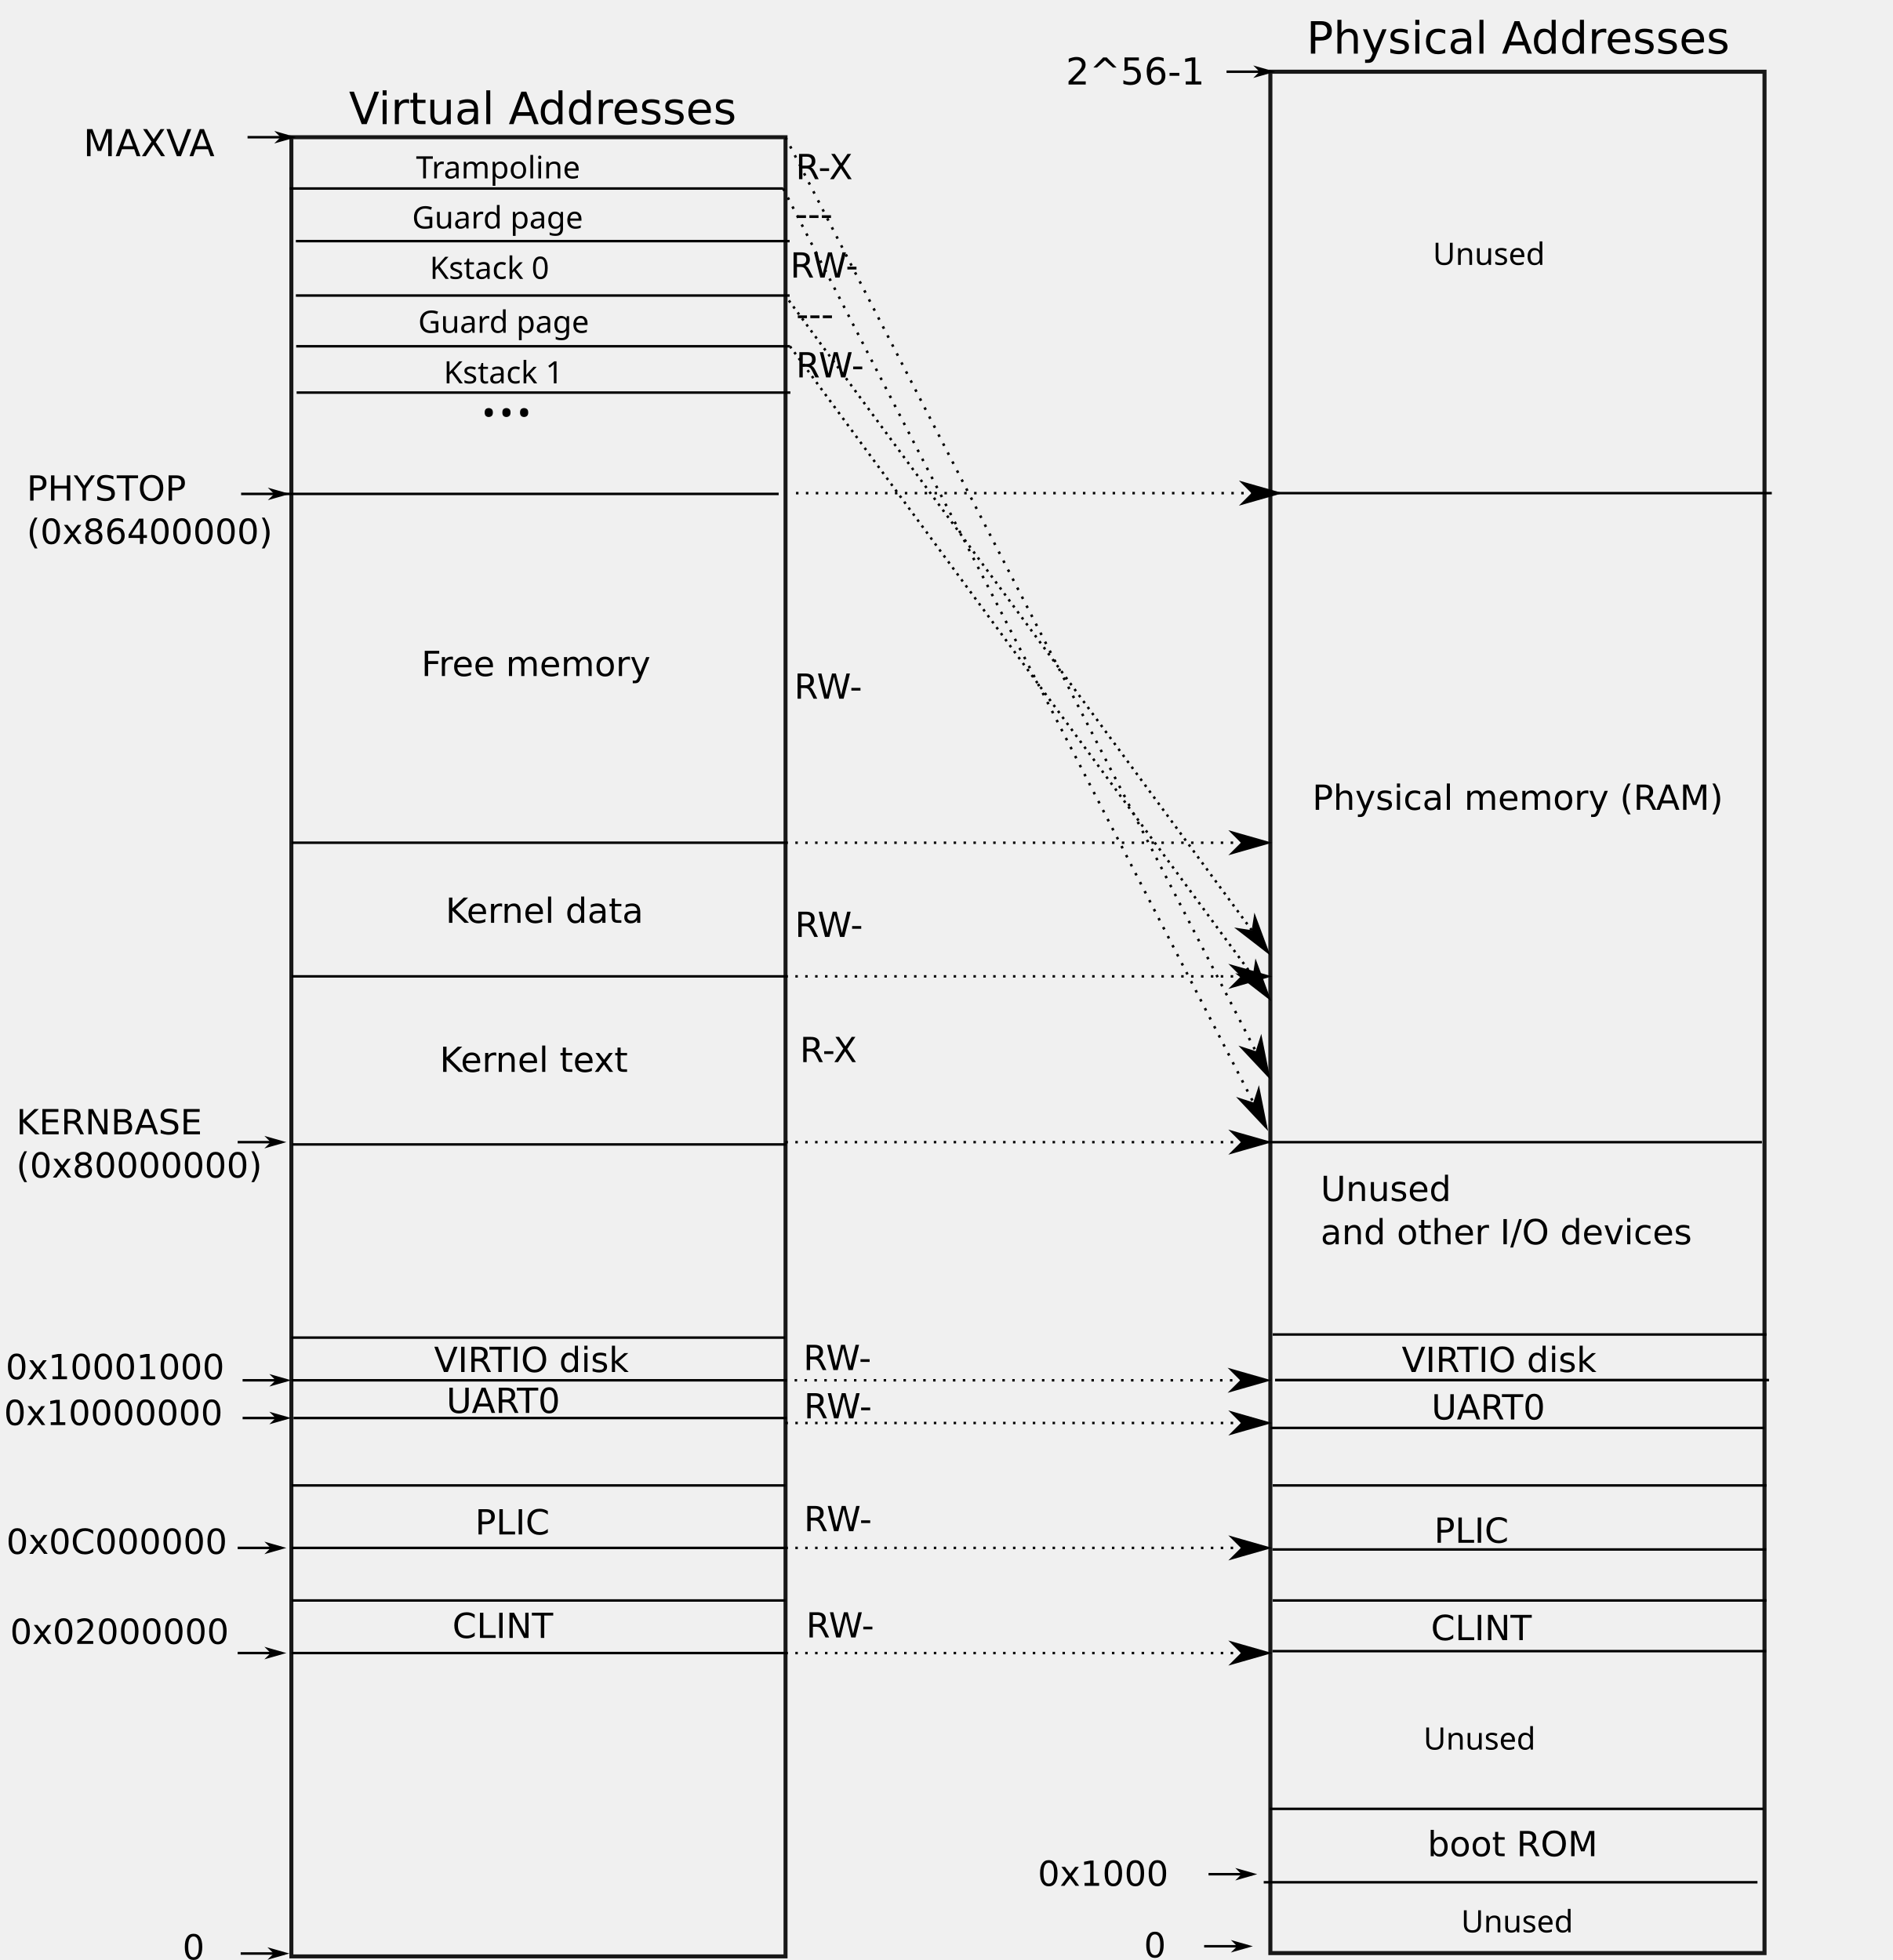
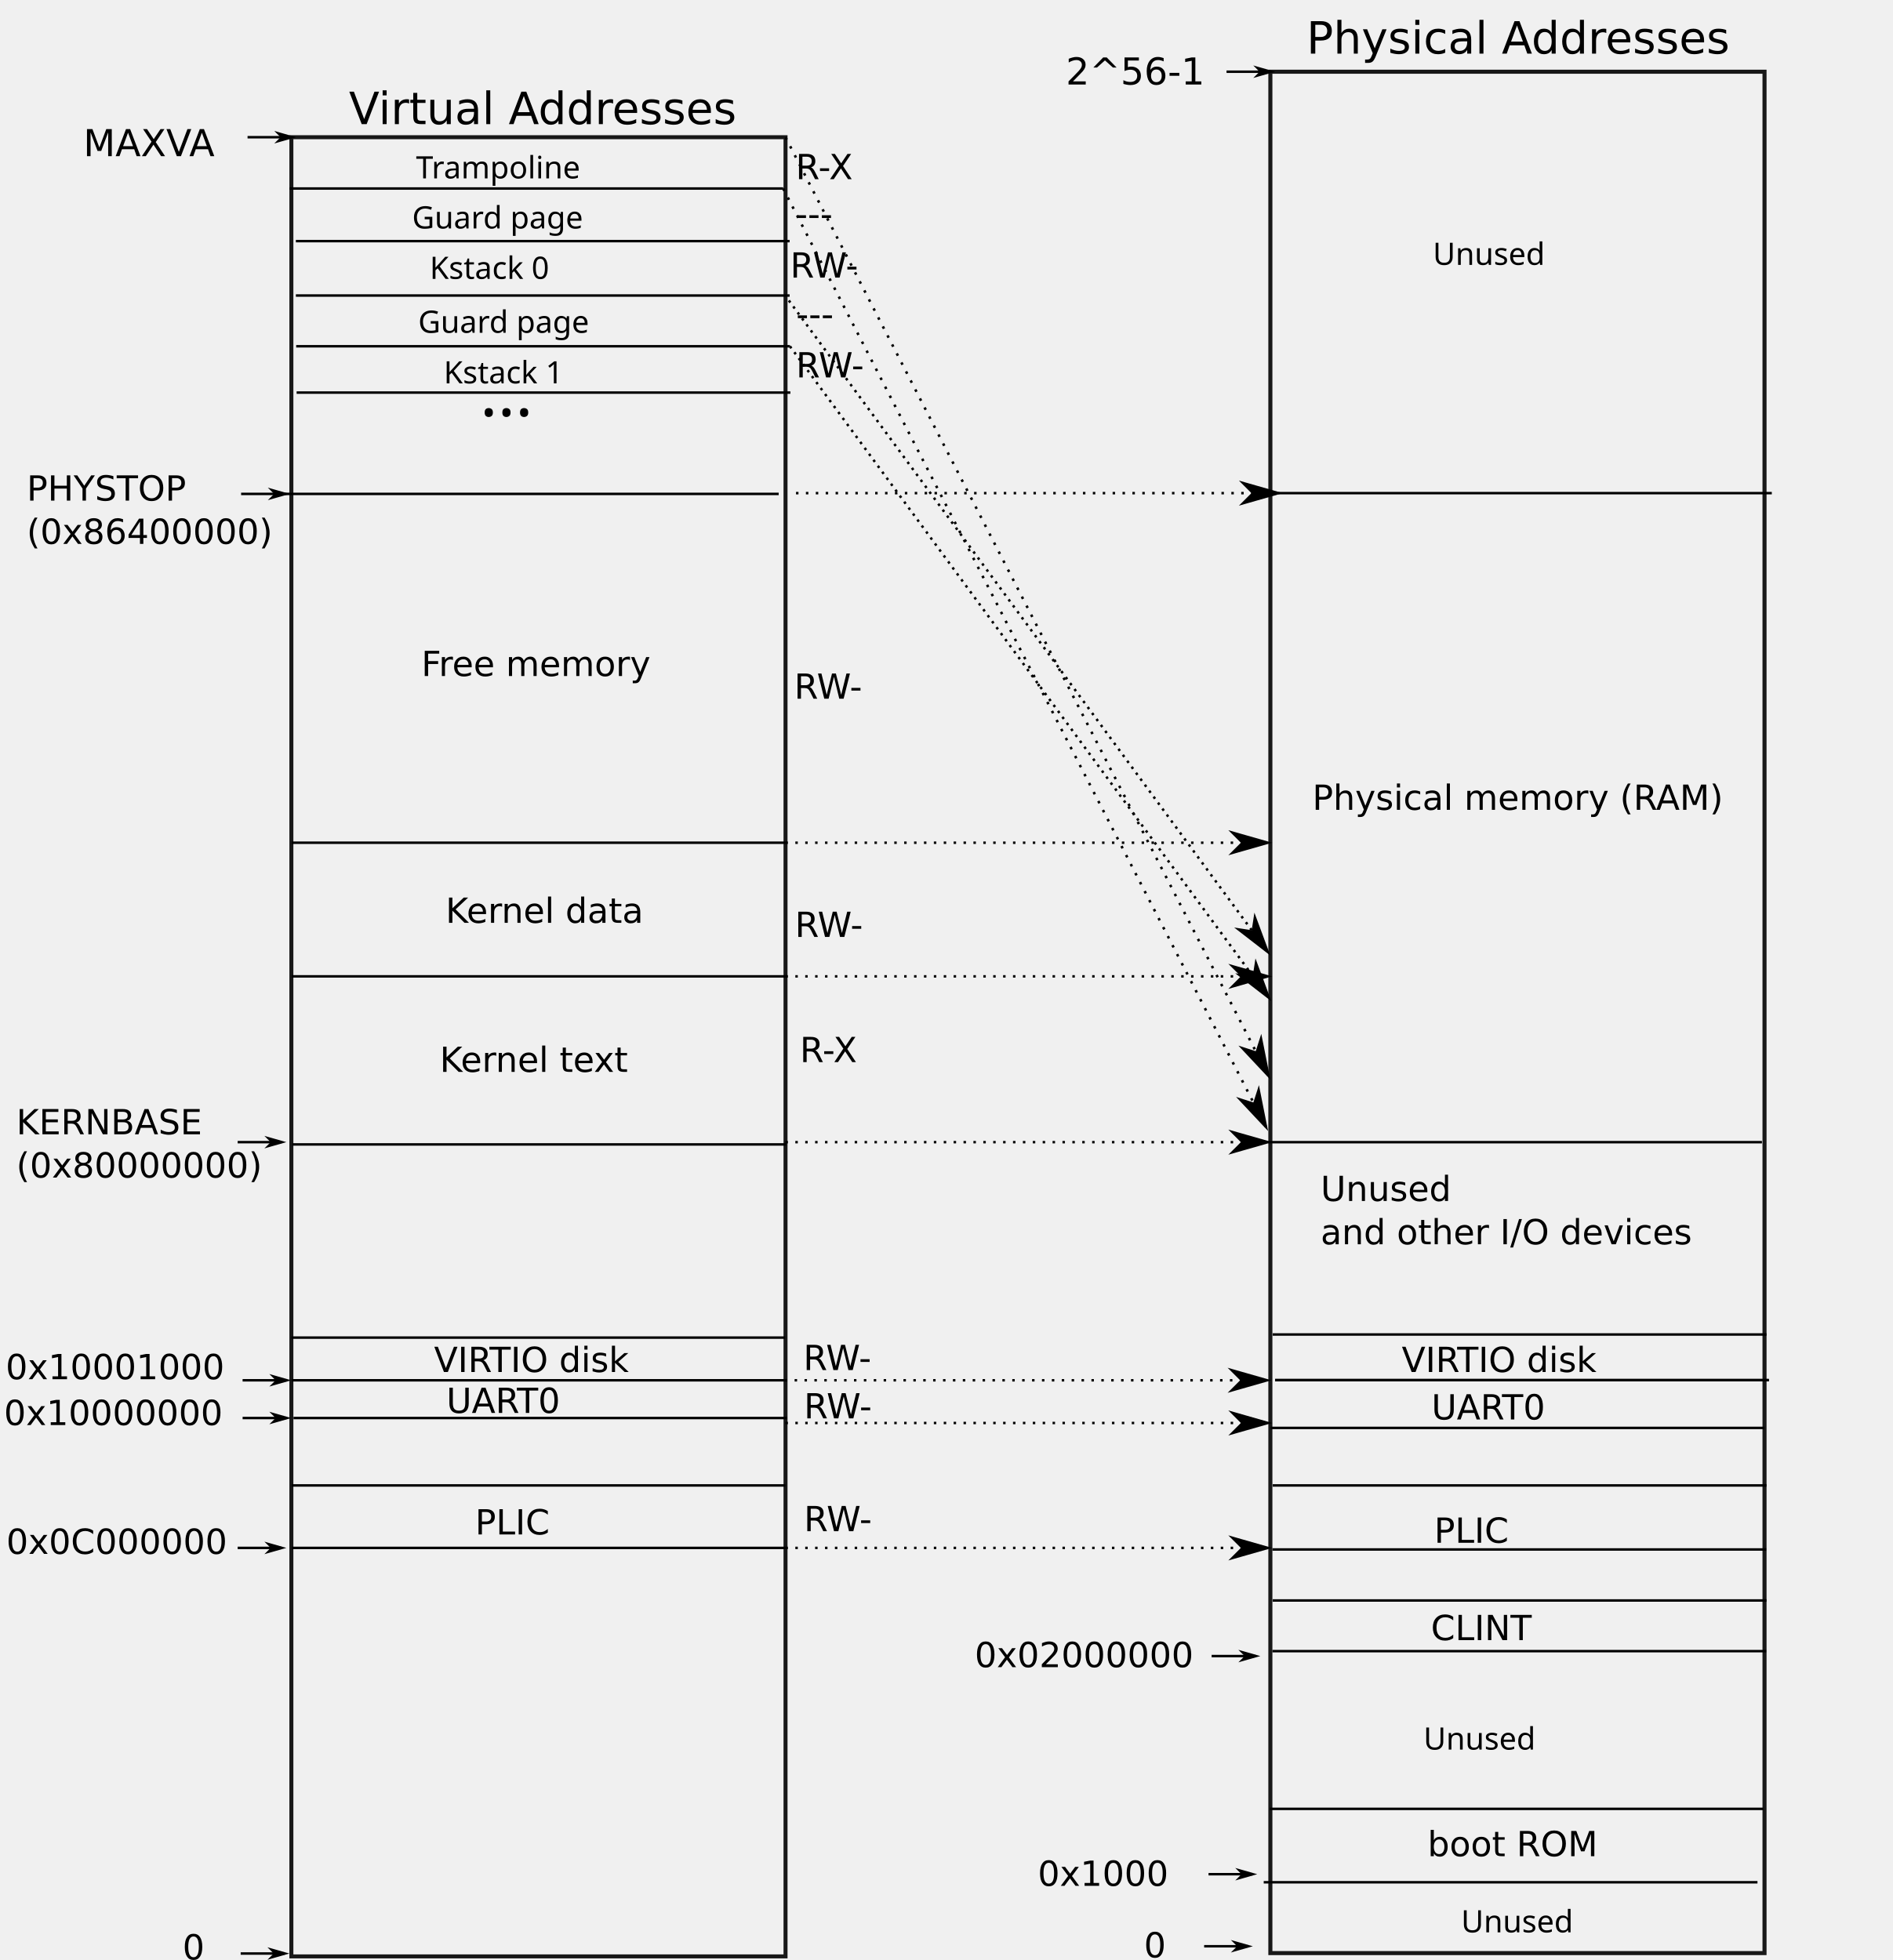
<svg xmlns="http://www.w3.org/2000/svg" width="7.969in" height="8.256in" id="svg3255" version="1.1">
  <defs id="defs3257">
    <marker style="overflow:visible" id="marker8792" refX="0" refY="0" orient="auto">
      <path transform="matrix(-0.8,0,0,-0.8,-10,0)" style="fill:#000000;fill-opacity:1;fill-rule:evenodd;stroke:#000000;stroke-width:1pt;stroke-opacity:1" d="M 0,0 5,-5 -12.5,0 5,5 Z" id="path8790" />
    </marker>
    <marker orient="auto" refY="0" refX="0" id="marker8600" style="overflow:visible">
      <path id="path4827" d="M 0,0 5,-5 -12.5,0 5,5 Z" style="fill:#000000;fill-opacity:1;fill-rule:evenodd;stroke:#000000;stroke-width:1pt;stroke-opacity:1" transform="matrix(-0.8,0,0,-0.8,-10,0)" />
    </marker>
    <marker style="overflow:visible" id="marker6781" refX="0" refY="0" orient="auto">
      <path transform="matrix(-0.8,0,0,-0.8,-10,0)" style="fill:#000000;fill-opacity:1;fill-rule:evenodd;stroke:#000000;stroke-width:1pt;stroke-opacity:1" d="M 0,0 5,-5 -12.5,0 5,5 Z" id="path6779" />
    </marker>
    <marker style="overflow:visible" id="marker6645" refX="0" refY="0" orient="auto">
      <path transform="matrix(-0.8,0,0,-0.8,-10,0)" style="fill:#000000;fill-opacity:1;fill-rule:evenodd;stroke:#000000;stroke-width:1pt;stroke-opacity:1" d="M 0,0 5,-5 -12.5,0 5,5 Z" id="path6643" />
    </marker>
    <marker orient="auto" refY="0" refX="0" id="marker6519" style="overflow:visible">
      <path id="path6517" d="M 0,0 5,-5 -12.5,0 5,5 Z" style="fill:#000000;fill-opacity:1;fill-rule:evenodd;stroke:#000000;stroke-width:1pt;stroke-opacity:1" transform="matrix(-0.8,0,0,-0.8,-10,0)" />
    </marker>
    <marker orient="auto" refY="0" refX="0" id="marker6395" style="overflow:visible">
      <path id="path6393" d="M 0,0 5,-5 -12.5,0 5,5 Z" style="fill:#000000;fill-opacity:1;fill-rule:evenodd;stroke:#000000;stroke-width:1pt;stroke-opacity:1" transform="matrix(-0.8,0,0,-0.8,-10,0)" />
    </marker>
    <marker orient="auto" refY="0" refX="0" id="marker6289" style="overflow:visible">
      <path id="path6287" d="M 0,0 5,-5 -12.5,0 5,5 Z" style="fill:#000000;fill-opacity:1;fill-rule:evenodd;stroke:#000000;stroke-width:1pt;stroke-opacity:1" transform="matrix(-0.8,0,0,-0.8,-10,0)" />
    </marker>
    <marker style="overflow:visible" id="marker6061" refX="0" refY="0" orient="auto">
      <path transform="matrix(-0.8,0,0,-0.8,-10,0)" style="fill:#000000;fill-opacity:1;fill-rule:evenodd;stroke:#000000;stroke-width:1pt;stroke-opacity:1" d="M 0,0 5,-5 -12.5,0 5,5 Z" id="path6059" />
    </marker>
    <marker style="overflow:visible" id="marker5961" refX="0" refY="0" orient="auto">
      <path transform="matrix(-0.8,0,0,-0.8,-10,0)" style="fill:#000000;fill-opacity:1;fill-rule:evenodd;stroke:#000000;stroke-width:1pt;stroke-opacity:1" d="M 0,0 5,-5 -12.5,0 5,5 Z" id="path5959" />
    </marker>
    <marker style="overflow:visible" id="marker5267" refX="0" refY="0" orient="auto">
      <path transform="matrix(-0.8,0,0,-0.8,-10,0)" style="fill:#000000;fill-opacity:1;fill-rule:evenodd;stroke:#000000;stroke-width:1pt;stroke-opacity:1" d="M 0,0 5,-5 -12.5,0 5,5 Z" id="path5265" />
    </marker>
    <marker style="overflow:visible" id="marker13662" refX="0" refY="0" orient="auto">
      <path transform="matrix(-0.8,0,0,-0.8,-10,0)" style="fill:#000000;fill-opacity:1;fill-rule:evenodd;stroke:#000000;stroke-width:1pt;stroke-opacity:1" d="M 0,0 5,-5 -12.5,0 5,5 Z" id="path13660" />
    </marker>
    <marker style="overflow:visible" id="marker8814" refX="0" refY="0" orient="auto">
      <path transform="matrix(-0.8,0,0,-0.8,-10,0)" style="fill:#000000;fill-opacity:1;fill-rule:evenodd;stroke:#000000;stroke-width:1pt;stroke-opacity:1" d="M 0,0 5,-5 -12.5,0 5,5 Z" id="path8812" />
    </marker>
    <marker style="overflow:visible" id="marker4791" refX="0" refY="0" orient="auto">
      <path transform="matrix(-0.8,0,0,-0.8,-10,0)" style="fill:#000000;fill-opacity:1;fill-rule:evenodd;stroke:#000000;stroke-width:1pt;stroke-opacity:1" d="M 0,0 5,-5 -12.5,0 5,5 Z" id="path4789" />
    </marker>
    <marker style="overflow:visible" id="marker4407" refX="0" refY="0" orient="auto">
      <path transform="matrix(-0.8,0,0,-0.8,-10,0)" style="fill:#000000;fill-opacity:1;fill-rule:evenodd;stroke:#000000;stroke-width:1pt;stroke-opacity:1" d="M 0,0 5,-5 -12.5,0 5,5 Z" id="path4405" />
    </marker>
    <marker orient="auto" refY="0" refX="0" id="marker3855" style="overflow:visible">
      <path id="path3853" d="M 0,0 5,-5 -12.5,0 5,5 Z" style="fill:#000000;fill-opacity:1;fill-rule:evenodd;stroke:#000000;stroke-width:1pt;stroke-opacity:1" transform="matrix(-0.8,0,0,-0.8,-10,0)" />
    </marker>
    <marker orient="auto" refY="0" refX="0" id="marker2193" style="overflow:visible">
      <path id="path2191" d="M 0,0 5,-5 -12.5,0 5,5 Z" style="fill:#000000;fill-opacity:1;fill-rule:evenodd;stroke:#000000;stroke-width:1pt;stroke-opacity:1" transform="matrix(-0.8,0,0,-0.8,-10,0)" />
    </marker>
    <marker style="overflow:visible" id="marker1967" refX="0" refY="0" orient="auto">
      <path transform="matrix(-0.8,0,0,-0.8,-10,0)" style="fill:#000000;fill-opacity:1;fill-rule:evenodd;stroke:#000000;stroke-width:1pt;stroke-opacity:1" d="M 0,0 5,-5 -12.5,0 5,5 Z" id="path1965" />
    </marker>
    <marker style="overflow:visible" id="marker1595" refX="0" refY="0" orient="auto">
      <path transform="matrix(-0.8,0,0,-0.8,-10,0)" style="fill:#000000;fill-opacity:1;fill-rule:evenodd;stroke:#000000;stroke-width:1pt;stroke-opacity:1" d="M 0,0 5,-5 -12.5,0 5,5 Z" id="path1593" />
    </marker>
    <marker orient="auto" refY="0" refX="0" id="Arrow1Lend" style="overflow:visible">
      <path id="path1174" d="M 0,0 5,-5 -12.5,0 5,5 Z" style="fill:#000000;fill-opacity:1;fill-rule:evenodd;stroke:#000000;stroke-width:1pt;stroke-opacity:1" transform="matrix(-0.8,0,0,-0.8,-10,0)" />
    </marker>
    <marker orient="auto" refY="0" refX="0" id="Arrow1Mend" style="overflow:visible">
      <path id="path4465" d="M 0,0 5,-5 -12.5,0 5,5 Z" style="fill-rule:evenodd;stroke:#000000;stroke-width:1pt;marker-start:none" transform="matrix(-0.4,0,0,-0.4,-4,0)" />
    </marker>
    <linearGradient id="linearGradient4342">
      <stop style="stop-color:#cdffca;stop-opacity:1" offset="0" id="stop4344" />
      <stop style="stop-color:#f9fff7;stop-opacity:1" offset="1" id="stop4346" />
    </linearGradient>
    <pattern patternUnits="userSpaceOnUse" width="20" height="20" patternTransform="translate(520,405)" id="pattern5485">
      <g id="g5479" transform="translate(-520,-405)">
        <path style="color:#000000;fill:#e4ffe2;fill-opacity:1;fill-rule:nonzero;stroke:none;stroke-width:1px;marker:none;visibility:visible;display:inline;overflow:visible;enable-background:accumulate" d="m 520,405 0,10 10,-10 -10,0 z" id="rect5372" />
        <path style="color:#000000;fill:#e2e2ff;fill-opacity:1;fill-rule:nonzero;stroke:none;stroke-width:1px;marker:none;visibility:visible;display:inline;overflow:visible;enable-background:accumulate" d="m 530,405 -10,10 0,10 20,-20 -10,0 z" id="rect5395" />
        <path style="color:#000000;fill:#e4ffe2;fill-opacity:1;fill-rule:nonzero;stroke:none;stroke-width:1px;marker:none;visibility:visible;display:inline;overflow:visible;enable-background:accumulate" d="m 540,405 -20,20 10,0 10,-10 0,-10 z" id="rect5418" />
        <path style="color:#000000;fill:#e2e2ff;fill-opacity:1;fill-rule:nonzero;stroke:none;stroke-width:1px;marker:none;visibility:visible;display:inline;overflow:visible;enable-background:accumulate" d="m 540,415 -10,10 10,0 0,-10 z" id="rect5420" />
      </g>
    </pattern>
    <pattern patternUnits="userSpaceOnUse" width="10" height="390" patternTransform="translate(495,260)" id="pattern5535">
      <rect y="0" x="0" height="390" width="5" id="rect5523" style="color:#000000;fill:none;stroke:none;stroke-width:0.999;marker:none;visibility:visible;display:inline;overflow:visible;enable-background:accumulate" />
      <rect style="color:#000000;fill:#e2e2ff;fill-opacity:1;fill-rule:nonzero;stroke:none;stroke-width:0.999;marker:none;visibility:visible;display:inline;overflow:visible;enable-background:accumulate" id="rect5525" width="5" height="390" x="5" y="0" />
    </pattern>
  </defs>
  <g id="layer2" style="display:inline" transform="translate(-15.07556,-18.72776)" />
  <g id="layer3" style="display:inline" transform="translate(-15.07556,-18.72776)" />
  <g id="layer5" style="display:none" transform="translate(-15.07556,-18.72776)">
    <rect style="color:#000000;display:inline;overflow:visible;visibility:visible;fill:#eeeeee;fill-opacity:1;fill-rule:evenodd;stroke:none;stroke-width:0.999;marker:none;enable-background:accumulate" id="rect4294" width="212.598" height="106.299" x="150.591" y="777.402" />
    <rect y="904.961" x="150.591" height="42.52" width="212.598" id="rect4296" style="color:#000000;display:inline;overflow:visible;visibility:visible;fill:#eeeeee;fill-opacity:1;fill-rule:evenodd;stroke:none;stroke-width:0.999;marker:none;enable-background:accumulate" />
    <rect y="352.205" x="150.591" height="42.52" width="212.598" id="rect4298" style="color:#000000;display:inline;overflow:visible;visibility:visible;fill:#eeeeee;fill-opacity:1;fill-rule:evenodd;stroke:none;stroke-width:0.999;marker:none;enable-background:accumulate" />
    <rect style="color:#000000;display:inline;overflow:visible;visibility:visible;fill:#eeeeee;fill-opacity:1;fill-rule:evenodd;stroke:none;stroke-width:0.999;marker:none;enable-background:accumulate" id="rect4430" width="159.449" height="42.52" x="496.063" y="713.622" />
  </g>
  <g id="layer4" style="display:inline" transform="translate(-15.07556,-18.72776)">
    <text xml:space="preserve" style="font-style:normal;font-weight:normal;line-height:0%;font-family:'Bitstream Vera Sans';fill:#000000;fill-opacity:1;stroke:none" x="477.56" y="810.246" id="text3321">
      <tspan id="tspan3323" x="477.56" y="810.246" style="font-size:14px;line-height:1.25">0</tspan>
    </text>
    <rect style="fill:none;stroke-width:1.5;stroke-miterlimit:4;stroke-dasharray:12, 12;stroke-dashoffset:0" id="rect2960" width="210.489" height="312.226" x="523.977" y="467.644" />
    <text xml:space="preserve" style="font-style:normal;font-weight:normal;line-height:0%;font-family:sans-serif;text-align:start;letter-spacing:0px;word-spacing:0px;writing-mode:lr-tb;text-anchor:start;fill:#000000;fill-opacity:1;stroke:none;stroke-width:1px;stroke-linecap:butt;stroke-linejoin:miter;stroke-opacity:1" x="183.253" y="90.868" id="text3527">
      <tspan id="tspan3530" x="183.253" y="90.868" style="font-size:12.5px;line-height:1.25">Trampoline</tspan>
    </text>
    <text id="text207" y="800.13" x="605.783" style="font-style:normal;font-weight:normal;line-height:0%;font-family:sans-serif;text-align:start;letter-spacing:0px;word-spacing:0px;writing-mode:lr-tb;text-anchor:start;fill:#000000;fill-opacity:1;stroke:none;stroke-width:1px;stroke-linecap:butt;stroke-linejoin:miter;stroke-opacity:1" xml:space="preserve">
      <tspan style="font-size:12.5px;line-height:1.25" y="800.13" x="605.783" id="tspan205">Unused</tspan>
    </text>
    <text xml:space="preserve" style="font-style:normal;font-weight:normal;line-height:0%;font-family:sans-serif;text-align:start;letter-spacing:0px;word-spacing:0px;writing-mode:lr-tb;text-anchor:start;fill:#000000;fill-opacity:1;stroke:none;stroke-width:1px;stroke-linecap:butt;stroke-linejoin:miter;stroke-opacity:1" x="590.565" y="726.217" id="text211">
      <tspan id="tspan209" x="590.565" y="726.217" style="font-size:12.5px;line-height:1.25">Unused</tspan>
    </text>
    <text xml:space="preserve" style="font-style:normal;font-weight:normal;line-height:0%;font-family:sans-serif;text-align:start;letter-spacing:0px;word-spacing:0px;writing-mode:lr-tb;text-anchor:start;fill:#000000;fill-opacity:1;stroke:none;stroke-width:1px;stroke-linecap:butt;stroke-linejoin:miter;stroke-opacity:1" x="594.361" y="125.832" id="text224">
      <tspan id="tspan222" x="594.361" y="125.832" style="font-size:12.5px;line-height:1.25">Unused</tspan>
    </text>
    <text id="text237" y="131.497" x="188.786" style="font-style:normal;font-weight:normal;line-height:0%;font-family:sans-serif;text-align:start;letter-spacing:0px;word-spacing:0px;writing-mode:lr-tb;text-anchor:start;fill:#000000;fill-opacity:1;stroke:none;stroke-width:1px;stroke-linecap:butt;stroke-linejoin:miter;stroke-opacity:1" xml:space="preserve">
      <tspan style="font-size:12.5px;line-height:1.25" y="131.497" x="188.786" id="tspan235">Kstack 0</tspan>
    </text>
    <text xml:space="preserve" style="font-style:normal;font-weight:normal;line-height:0%;font-family:sans-serif;text-align:start;letter-spacing:0px;word-spacing:0px;writing-mode:lr-tb;text-anchor:start;fill:#000000;fill-opacity:1;stroke:none;stroke-width:1px;stroke-linecap:butt;stroke-linejoin:miter;stroke-opacity:1" x="181.676" y="111.117" id="text247">
      <tspan id="tspan245" x="181.676" y="111.117" style="font-size:12.5px;line-height:1.25">Guard page</tspan>
    </text>
    <text id="text251" y="173.749" x="194.451" style="font-style:normal;font-weight:normal;line-height:0%;font-family:sans-serif;text-align:start;letter-spacing:0px;word-spacing:0px;writing-mode:lr-tb;text-anchor:start;fill:#000000;fill-opacity:1;stroke:none;stroke-width:1px;stroke-linecap:butt;stroke-linejoin:miter;stroke-opacity:1" xml:space="preserve">
      <tspan style="font-size:12.5px;line-height:1.25" y="173.749" x="194.451" id="tspan249">Kstack 1</tspan>
    </text>
    <text id="text1130" y="153.302" x="184.127" style="font-style:normal;font-weight:normal;line-height:0%;font-family:sans-serif;text-align:start;letter-spacing:0px;word-spacing:0px;writing-mode:lr-tb;text-anchor:start;fill:#000000;fill-opacity:1;stroke:none;stroke-width:1px;stroke-linecap:butt;stroke-linejoin:miter;stroke-opacity:1" xml:space="preserve">
      <tspan style="font-size:12.5px;line-height:1.25" y="153.302" x="184.127" id="tspan1128">Guard page</tspan>
    </text>
  </g>
  <g id="layer1" transform="translate(-15.07556,-81.09009)" style="display:inline;opacity:1">
    <path style="fill:none;stroke:#000000;stroke-width:1px;stroke-linecap:butt;stroke-linejoin:miter;stroke-opacity:1" d="M 529.497,707.659 H 729.113" id="path3358" />
    <path id="path4160" d="m 503.666,838.97 h 17.717" style="fill:none;stroke:#000000;stroke-width:0.999;stroke-linecap:butt;stroke-linejoin:miter;stroke-miterlimit:4;stroke-dasharray:none;stroke-opacity:1;marker-end:url(#Arrow1Mend)" />
    <text id="text4192" y="843.668" x="434.631" style="font-style:normal;font-weight:normal;line-height:0%;font-family:'Bitstream Vera Sans';text-align:start;text-anchor:start;fill:#000000;fill-opacity:1;stroke:none" xml:space="preserve">
      <tspan style="font-size:14px;line-height:1.25;text-align:start;text-anchor:start" y="843.668" x="434.631" id="tspan4194">0x1000</tspan>
    </text>
    <text xml:space="preserve" style="font-style:normal;font-weight:normal;line-height:0%;font-family:'Bitstream Vera Sans';text-align:start;text-anchor:start;fill:#000000;fill-opacity:1;stroke:none" x="88.867" y="873.444" id="text4268">
      <tspan id="tspan4270" x="88.867" y="873.444" style="font-size:14px;line-height:1.25;text-align:start;text-anchor:start">0</tspan>
    </text>
    <path id="path4272" d="m 112.383,871.045 h 17.717" style="fill:none;stroke:#000000;stroke-width:0.999;stroke-linecap:butt;stroke-linejoin:miter;stroke-miterlimit:4;stroke-dasharray:none;stroke-opacity:1;marker-end:url(#Arrow1Mend)" />
    <text xml:space="preserve" style="font-style:normal;font-weight:normal;line-height:0%;font-family:'Bitstream Vera Sans';text-align:start;text-anchor:start;fill:#000000;fill-opacity:1;stroke:none" x="336.73" y="153.534" id="text4921">
      <tspan id="tspan4923" x="336.73" y="153.534" style="font-size:14px;line-height:1.25;text-align:start;text-anchor:start">R-X</tspan>
    </text>
    <text xml:space="preserve" style="font-style:normal;font-weight:normal;line-height:0%;font-family:'Bitstream Vera Sans';fill:#000000;fill-opacity:1;stroke:none" x="156.152" y="131.29" id="text3276">
      <tspan id="tspan3278" x="156.152" y="131.29" style="font-size:18px;line-height:1.25">Virtual Addresses</tspan>
    </text>
    <text xml:space="preserve" style="font-style:normal;font-weight:normal;line-height:0%;font-family:'Bitstream Vera Sans';fill:#000000;fill-opacity:1;stroke:none" x="593.578" y="744.312" id="text3428">
      <tspan id="tspan3430" x="593.578" y="744.312" style="font-size:14px;line-height:1.25">CLINT</tspan>
    </text>
    <text xml:space="preserve" style="font-style:normal;font-weight:normal;line-height:0%;font-family:'Bitstream Vera Sans';fill:#000000;fill-opacity:1;stroke:none" x="192.85" y="514.529" id="text3545">
      <tspan x="192.85" y="514.529" id="tspan3529" style="font-size:14px;line-height:1.25">Kernel text</tspan>
    </text>
    <text xml:space="preserve" style="font-style:normal;font-weight:normal;line-height:0%;font-family:'Bitstream Vera Sans';fill:#000000;fill-opacity:1;stroke:none" x="592.218" y="831.681" id="text3549">
      <tspan id="tspan3551" x="592.218" y="831.681" style="font-size:14px;line-height:1.25">boot ROM</tspan>
    </text>
    <rect style="fill:none;stroke-width:1.5;stroke-miterlimit:4;stroke-dasharray:12, 12;stroke-dashoffset:0" id="rect2962" width="219.26" height="326.258" x="515.206" y="524.744" />
    <rect style="opacity:0;fill:#ffffff;stroke:#000000;stroke-opacity:0.897" id="rect3744" width="215.751" height="324.504" x="525.731" y="522.99" />
    <rect style="opacity:0;fill:#ffffff;stroke:#000000;stroke-width:0.999;stroke-miterlimit:4;stroke-dasharray:none;stroke-opacity:0.897" id="rect4474" width="224.522" height="342.045" x="509.944" y="508.957" />
    <rect style="opacity:0;fill:#ffffff;stroke:#000000;stroke-width:7.377;stroke-miterlimit:4;stroke-dasharray:none;stroke-opacity:0.897" id="rect4484" width="217.505" height="335.028" x="518.715" y="515.974" />
    <rect style="opacity:0;fill:#ffffff;stroke:#000000;stroke-width:7.377;stroke-miterlimit:4;stroke-dasharray:none;stroke-opacity:0.897" id="rect4490" width="357.831" height="263.111" x="994.561" y="472.548" transform="translate(0,62.36232)" />
    <rect style="opacity:0;fill:#ffffff;stroke:#000000;stroke-width:7.377;stroke-miterlimit:4;stroke-dasharray:none;stroke-opacity:0.897" id="rect4494" width="210.489" height="345.553" x="497.666" y="491.417" />
    <rect style="fill:none;stroke:#000000;stroke-width:1.643;stroke-miterlimit:4;stroke-dasharray:none;stroke-opacity:0.897" id="rect4496" width="199.779" height="760.78" x="528.665" y="110.091" ry="0" />
    <text xml:space="preserve" style="font-style:normal;font-weight:normal;line-height:0%;font-family:'Bitstream Vera Sans';fill:#000000;fill-opacity:1;stroke:none" x="578.353" y="463.351" id="text4498">
      <tspan id="tspan4500" x="578.353" y="463.351" style="font-size:18px;line-height:1.25"> </tspan>
    </text>
    <text xml:space="preserve" style="font-style:normal;font-weight:normal;line-height:0%;font-family:'Bitstream Vera Sans';fill:#000000;fill-opacity:1;stroke:none" x="543.279" y="102.766" id="text4502">
      <tspan id="tspan4504" x="543.279" y="102.766" style="font-size:18px;line-height:1.25">Physical Addresses</tspan>
    </text>
-     <path style="fill:none;stroke:#000000;stroke-width:0.999;stroke-linecap:butt;stroke-linejoin:miter;stroke-miterlimit:4;stroke-dasharray:none;stroke-opacity:1;marker-end:url(#Arrow1Mend)" d="m 111.157,749.543 h 17.717" id="path4597" />
+     <path style="fill:none;stroke:#000000;stroke-width:0.999;stroke-linecap:butt;stroke-linejoin:miter;stroke-miterlimit:4;stroke-dasharray:none;stroke-opacity:1;marker-end:url(#Arrow1Mend)" d="m 504.921,750.764 h 17.717" id="path4597" />
    <path style="fill:none;stroke:#000000;stroke-width:0.999;stroke-linecap:butt;stroke-linejoin:miter;stroke-miterlimit:4;stroke-dasharray:none;stroke-opacity:1;marker-end:url(#Arrow1Mend)" d="m 501.892,868.108 h 17.717" id="path4599" />
    <path style="fill:none;stroke:#000000;stroke-width:1px;stroke-linecap:butt;stroke-linejoin:miter;stroke-opacity:1" d="M 525.977,842.232 H 725.593" id="path4617" />
    <text id="text2980" y="115.26" x="445.972" style="font-style:normal;font-variant:normal;font-weight:normal;font-stretch:normal;line-height:0%;font-family:'Bitstream Vera Sans';-inkscape-font-specification:'Bitstream Vera Sans, Normal';text-align:start;writing-mode:lr-tb;text-anchor:start;fill:#000000;fill-opacity:1;stroke:none" xml:space="preserve">
      <tspan id="tspan3518" x="445.972" y="115.26" style="font-size:15px;line-height:1.25">2^56-1</tspan>
    </text>
    <path id="path3039" d="M 528.41,812.55 H 728.026" style="fill:none;stroke:#000000;stroke-width:1px;stroke-linecap:butt;stroke-linejoin:miter;stroke-opacity:1" />
    <path id="path3147" d="M 529.497,748.768 H 729.113" style="fill:none;stroke:#000000;stroke-width:1px;stroke-linecap:butt;stroke-linejoin:miter;stroke-opacity:1" />
    <text xml:space="preserve" style="font-style:normal;font-variant:normal;font-weight:bold;font-stretch:normal;line-height:0%;font-family:'Bitstream Vera Sans';-inkscape-font-specification:'Sans Bold';text-align:start;letter-spacing:0px;word-spacing:0px;writing-mode:lr-tb;text-anchor:start;fill:#000000;fill-opacity:1;stroke:none" x="467.739" y="697.275" id="text3149">
      <tspan id="tspan3151" x="467.739" y="697.275" style="font-size:22px;line-height:1"> </tspan>
    </text>
    <text id="text3197" y="566.746" x="548.98" style="font-style:normal;font-weight:normal;line-height:0%;font-family:'Bitstream Vera Sans';fill:#000000;fill-opacity:1;stroke:none" xml:space="preserve">
      <tspan y="566.746" x="548.98" id="tspan3201" style="font-size:14px;line-height:1.25">Unused </tspan>
      <tspan y="584.246" x="548.98" style="font-size:14px;line-height:1.25" id="tspan263">and other I/O devices</tspan>
    </text>
    <text xml:space="preserve" style="font-style:normal;font-weight:normal;line-height:0%;font-family:sans-serif;text-align:start;letter-spacing:0px;word-spacing:0px;writing-mode:lr-tb;text-anchor:start;fill:#000000;fill-opacity:1;stroke:none;stroke-width:1px;stroke-linecap:butt;stroke-linejoin:miter;stroke-opacity:1" x="513.391" y="515.754" id="text3513">
      <tspan id="tspan3515" x="513.391" y="515.754" style="font-size:12.5px;line-height:1.25"> </tspan>
    </text>
    <path id="path3574" d="m 510.948,110.091 h 17.717" style="fill:none;stroke:#000000;stroke-width:0.999;stroke-linecap:butt;stroke-linejoin:miter;stroke-miterlimit:4;stroke-dasharray:none;stroke-opacity:1;marker-end:url(#Arrow1Mend)" />
    <path style="fill:none;stroke:#000000;stroke-width:0.999;stroke-linecap:butt;stroke-linejoin:miter;stroke-miterlimit:4;stroke-dasharray:none;stroke-opacity:1;marker-end:url(#Arrow1Mend)" d="m 111.157,707.024 h 17.717" id="path3519" />
    <path id="path3520" d="M 528.762,658.504 H 728.378" style="fill:none;stroke:#000000;stroke-width:1px;stroke-linecap:butt;stroke-linejoin:miter;stroke-opacity:1" />
    <path id="path3536" d="m 111.157,542.945 h 17.717" style="fill:none;stroke:#000000;stroke-width:0.999;stroke-linecap:butt;stroke-linejoin:miter;stroke-miterlimit:4;stroke-dasharray:none;stroke-opacity:1;marker-end:url(#Arrow1Mend)" />
-     <text xml:space="preserve" style="font-style:normal;font-weight:normal;line-height:0%;font-family:'Bitstream Vera Sans';text-align:start;text-anchor:start;fill:#000000;fill-opacity:1;stroke:none" x="19.166" y="745.834" id="text219">
-       <tspan id="tspan217" x="19.166" y="745.834" style="font-size:14px;line-height:1.25;text-align:start;text-anchor:start">0x02000000</tspan>
+     <text xml:space="preserve" style="font-style:normal;font-weight:normal;line-height:0%;font-family:'Bitstream Vera Sans';text-align:start;text-anchor:start;fill:#000000;fill-opacity:1;stroke:none" x="409.133" y="755.236" id="text219">
+       <tspan id="tspan217" x="409.133" y="755.236" style="font-size:14px;line-height:1.25;text-align:start;text-anchor:start">0x02000000</tspan>
    </text>
    <text id="text223" y="709.438" x="17.623" style="font-style:normal;font-weight:normal;line-height:0%;font-family:'Bitstream Vera Sans';text-align:start;text-anchor:start;fill:#000000;fill-opacity:1;stroke:none" xml:space="preserve">
      <tspan style="font-size:14px;line-height:1.25;text-align:start;text-anchor:start" y="709.438" x="17.623" id="tspan221">0x0C000000</tspan>
    </text>
    <text xml:space="preserve" style="font-style:normal;font-weight:normal;line-height:0%;font-family:'Bitstream Vera Sans';fill:#000000;fill-opacity:1;stroke:none" x="594.874" y="704.941" id="text227">
      <tspan id="tspan225" x="594.874" y="704.941" style="font-size:14px;line-height:1.25">PLIC</tspan>
    </text>
    <text id="text231" y="655.072" x="593.787" style="font-style:normal;font-weight:normal;line-height:0%;font-family:'Bitstream Vera Sans';fill:#000000;fill-opacity:1;stroke:none" xml:space="preserve">
      <tspan style="font-size:14px;line-height:1.25" y="655.072" x="593.787" id="tspan229">UART0</tspan>
    </text>
    <text xml:space="preserve" style="font-style:normal;font-weight:normal;line-height:0%;font-family:'Bitstream Vera Sans';fill:#000000;fill-opacity:1;stroke:none" x="581.787" y="635.898" id="text235">
      <tspan id="tspan233" x="581.787" y="635.898" style="font-size:14px;line-height:1.25">VIRTIO disk</tspan>
    </text>
    <path style="fill:none;stroke:#000000;stroke-width:1px;stroke-linecap:butt;stroke-linejoin:miter;stroke-opacity:1" d="M 530.584,639.181 H 730.2" id="path237" />
    <path id="path239" d="M 530.584,639.181 H 730.2" style="fill:none;stroke:#000000;stroke-width:1px;stroke-linecap:butt;stroke-linejoin:miter;stroke-opacity:1" />
    <path style="fill:none;stroke:#000000;stroke-width:1px;stroke-linecap:butt;stroke-linejoin:miter;stroke-opacity:1" d="M 529.62,620.725 H 729.236" id="path241" />
    <text xml:space="preserve" style="font-style:normal;font-weight:normal;line-height:0%;font-family:'Bitstream Vera Sans';text-align:start;text-anchor:start;fill:#000000;fill-opacity:1;stroke:none" x="16.672" y="657.352" id="text245">
      <tspan id="tspan243" x="16.672" y="657.352" style="font-size:14px;line-height:1.25;text-align:start;text-anchor:start">0x10000000</tspan>
    </text>
    <text id="text249" y="638.798" x="17.367" style="font-style:normal;font-weight:normal;line-height:0%;font-family:'Bitstream Vera Sans';text-align:start;text-anchor:start;fill:#000000;fill-opacity:1;stroke:none" xml:space="preserve">
      <tspan style="font-size:14px;line-height:1.25;text-align:start;text-anchor:start" y="638.798" x="17.367" id="tspan247">0x10001000</tspan>
    </text>
-     <text id="text253" y="527.379" x="21.67" style="font-style:normal;font-weight:normal;line-height:0%;font-family:'Bitstream Vera Sans';text-align:start;text-anchor:start;fill:#000000;fill-opacity:1;stroke:none" xml:space="preserve">
-       <tspan style="font-size:14px;line-height:1.25;text-align:start;text-anchor:start" y="530.496" x="21.67" id="tspan251" />
+     <text id="text253" y="539.765" x="21.67" style="font-style:normal;font-weight:normal;line-height:0%;font-family:'Bitstream Vera Sans';text-align:start;text-anchor:start;fill:#000000;fill-opacity:1;stroke:none" xml:space="preserve">
      <tspan style="font-size:14px;line-height:1.25;text-align:start;text-anchor:start" y="539.765" x="21.67" id="tspan1187">KERNBASE </tspan>
      <tspan style="font-size:14px;line-height:1.25;text-align:start;text-anchor:start" y="557.265" x="21.67" id="tspan1193">(0x80000000)</tspan>
-       <tspan style="font-size:14px;line-height:1.25;text-align:start;text-anchor:start" y="565.496" x="21.67" id="tspan1185" />
+       <tspan y="565.496" x="21.67" id="tspan1185" />
    </text>
    <path style="fill:none;stroke:#000000;stroke-width:0.999;stroke-linecap:butt;stroke-linejoin:miter;stroke-miterlimit:4;stroke-dasharray:none;stroke-opacity:1;marker-end:url(#Arrow1Mend)" d="m 113.157,639.244 h 17.717" id="path255" />
    <path id="path257" d="m 113.157,654.504 h 17.717" style="fill:none;stroke:#000000;stroke-width:0.999;stroke-linecap:butt;stroke-linejoin:miter;stroke-miterlimit:4;stroke-dasharray:none;stroke-opacity:1;marker-end:url(#Arrow1Mend)" />
    <path id="path259" d="M 527.783,542.956 H 727.399" style="fill:none;stroke:#000000;stroke-width:1px;stroke-linecap:butt;stroke-linejoin:miter;stroke-opacity:1" />
    <path style="fill:none;stroke:#000000;stroke-width:0.999;stroke-linecap:butt;stroke-linejoin:miter;stroke-miterlimit:4;stroke-dasharray:none;stroke-opacity:1;marker-end:url(#Arrow1Mend)" d="m 112.554,280.815 h 17.717" id="path272" />
    <text xml:space="preserve" style="font-style:normal;font-weight:normal;line-height:0%;font-family:'Bitstream Vera Sans';text-align:start;text-anchor:start;fill:#000000;fill-opacity:1;stroke:none" x="25.89" y="283.515" id="text276">
      <tspan id="tspan274" x="25.89" y="283.515" style="font-size:14px;line-height:1.25;text-align:start;text-anchor:start">PHYSTOP </tspan>
      <tspan x="25.89" y="301.015" style="font-size:14px;line-height:1.25;text-align:start;text-anchor:start" id="tspan1191">(0x86400000)</tspan>
-       <tspan x="25.89" y="309.245" style="font-size:14px;line-height:1.25;text-align:start;text-anchor:start" id="tspan1189" />
+       <tspan x="25.89" y="309.245" id="tspan1189" />
    </text>
    <rect ry="0" y="136.575" x="132.874" height="735.63" width="199.779" id="rect282" style="fill:none;stroke:#000000;stroke-width:1.616;stroke-miterlimit:4;stroke-dasharray:none;stroke-opacity:0.897" />
    <path style="fill:none;stroke:#000000;stroke-width:0.999;stroke-linecap:butt;stroke-linejoin:miter;stroke-miterlimit:4;stroke-dasharray:none;stroke-opacity:1;marker-end:url(#Arrow1Mend)" d="m 115.157,136.575 h 17.717" id="path290" />
    <text id="text304" y="144.233" x="48.777" style="font-style:normal;font-variant:normal;font-weight:normal;font-stretch:normal;line-height:0%;font-family:'Bitstream Vera Sans';-inkscape-font-specification:'Bitstream Vera Sans, Normal';text-align:start;writing-mode:lr-tb;text-anchor:start;fill:#000000;fill-opacity:1;stroke:none" xml:space="preserve">
      <tspan id="tspan302" x="48.777" y="144.233" style="font-size:15px;line-height:1.25">MAXVA</tspan>
    </text>
    <path id="path322" d="M 130.271,280.815 H 329.887" style="fill:none;stroke:#000000;stroke-width:1px;stroke-linecap:butt;stroke-linejoin:miter;stroke-opacity:1" />
    <text id="text326" y="454.256" x="195.222" style="font-style:normal;font-weight:normal;line-height:0%;font-family:'Bitstream Vera Sans';fill:#000000;fill-opacity:1;stroke:none" xml:space="preserve">
      <tspan style="font-size:14px;line-height:1.25" id="tspan324" y="454.256" x="195.222">Kernel data</tspan>
    </text>
    <path id="path328" d="M 133.217,543.869 H 332.833" style="fill:none;stroke:#000000;stroke-width:1px;stroke-linecap:butt;stroke-linejoin:miter;stroke-opacity:1" />
    <path style="fill:none;stroke:#000000;stroke-width:1px;stroke-linecap:butt;stroke-linejoin:miter;stroke-opacity:1" d="M 132.998,475.906 H 332.614" id="path330" />
    <text xml:space="preserve" style="font-style:normal;font-weight:normal;line-height:0%;font-family:'Bitstream Vera Sans';text-align:start;text-anchor:start;fill:#000000;fill-opacity:1;stroke:none" x="338.441" y="510.584" id="text338">
      <tspan id="tspan336" x="338.441" y="510.584" style="font-size:14px;line-height:1.25;text-align:start;text-anchor:start">R-X</tspan>
    </text>
    <text xml:space="preserve" style="font-style:normal;font-weight:normal;line-height:0%;font-family:'Bitstream Vera Sans';text-align:start;text-anchor:start;fill:#000000;fill-opacity:1;stroke:none" x="336.445" y="459.952" id="text350">
      <tspan id="tspan348" x="336.445" y="459.952" style="font-size:14px;line-height:1.25;text-align:start;text-anchor:start">RW-</tspan>
    </text>
    <path style="fill:none;fill-rule:evenodd;stroke:#000000;stroke-width:1;stroke-linecap:butt;stroke-linejoin:miter;stroke-miterlimit:4;stroke-dasharray:1, 3;stroke-dashoffset:0;stroke-opacity:1;marker-end:url(#marker6781)" d="m 332.614,421.867 c 194.882,0 194.882,0 194.882,0 v 0" id="path356" />
    <path id="path1591" d="m 332.614,542.945 c 194.882,0 194.882,0 194.882,0 v 0" style="fill:none;fill-rule:evenodd;stroke:#000000;stroke-width:1;stroke-linecap:butt;stroke-linejoin:miter;stroke-miterlimit:4;stroke-dasharray:1, 3;stroke-dashoffset:0;stroke-opacity:1;marker-end:url(#marker1595)" />
    <path id="path1963" d="m 332.614,475.906 c 194.882,0 194.882,0 194.882,0 v 0" style="fill:none;fill-rule:evenodd;stroke:#000000;stroke-width:1;stroke-linecap:butt;stroke-linejoin:miter;stroke-miterlimit:4;stroke-dasharray:1, 3;stroke-dashoffset:0;stroke-opacity:1;marker-end:url(#marker1967)" />
    <text xml:space="preserve" style="font-style:normal;font-weight:normal;line-height:0%;font-family:'Bitstream Vera Sans';fill:#000000;fill-opacity:1;stroke:none" x="545.621" y="408.552" id="text2181">
      <tspan x="545.621" y="408.552" id="tspan2179" style="font-size:14px;line-height:1.25">Physical memory (RAM)</tspan>
    </text>
    <path style="fill:none;fill-rule:evenodd;stroke:#000000;stroke-width:1;stroke-linecap:butt;stroke-linejoin:miter;stroke-miterlimit:4;stroke-dasharray:1, 3;stroke-dashoffset:0;stroke-opacity:1;marker-end:url(#marker2193)" d="m 332.323,639.244 c 194.882,0 194.882,0 194.882,0 v 0" id="path2189" />
    <path style="fill:none;stroke:#000000;stroke-width:1px;stroke-linecap:butt;stroke-linejoin:miter;stroke-opacity:1" d="M 132.998,639.244 H 332.614" id="path3551" />
    <path id="path3553" d="M 132.874,621.984 H 332.49" style="fill:none;stroke:#000000;stroke-width:1px;stroke-linecap:butt;stroke-linejoin:miter;stroke-opacity:1" />
    <path id="path3555" d="M 133.732,654.504 H 333.348" style="fill:none;stroke:#000000;stroke-width:1px;stroke-linecap:butt;stroke-linejoin:miter;stroke-opacity:1" />
    <text id="text3559" y="635.898" x="190.559" style="font-style:normal;font-weight:normal;line-height:0%;font-family:'Bitstream Vera Sans';fill:#000000;fill-opacity:1;stroke:none" xml:space="preserve">
      <tspan style="font-size:14px;line-height:1.25" y="635.898" x="190.559" id="tspan3557">VIRTIO disk</tspan>
    </text>
    <text xml:space="preserve" style="font-style:normal;font-weight:normal;line-height:0%;font-family:'Bitstream Vera Sans';fill:#000000;fill-opacity:1;stroke:none" x="195.542" y="652.44" id="text3563">
      <tspan id="tspan3561" x="195.542" y="652.44" style="font-size:14px;line-height:1.25">UART0</tspan>
    </text>
-     <path style="fill:none;stroke:#000000;stroke-width:1px;stroke-linecap:butt;stroke-linejoin:miter;stroke-opacity:1" d="M 132.998,749.543 H 332.614" id="path3565" />
-     <text id="text3569" y="743.435" x="197.964" style="font-style:normal;font-weight:normal;line-height:0%;font-family:'Bitstream Vera Sans';fill:#000000;fill-opacity:1;stroke:none" xml:space="preserve">
-       <tspan style="font-size:14px;line-height:1.25" y="743.435" x="197.964" id="tspan3567">CLINT</tspan>
-     </text>
    <path id="path3571" d="M 529.62,728.284 H 729.236" style="fill:none;stroke:#000000;stroke-width:1px;stroke-linecap:butt;stroke-linejoin:miter;stroke-opacity:1" />
-     <path id="path3573" d="M 132.998,728.284 H 332.614" style="fill:none;stroke:#000000;stroke-width:1px;stroke-linecap:butt;stroke-linejoin:miter;stroke-opacity:1" />
    <text id="text3577" y="701.573" x="207.155" style="font-style:normal;font-weight:normal;line-height:0%;font-family:'Bitstream Vera Sans';fill:#000000;fill-opacity:1;stroke:none" xml:space="preserve">
      <tspan style="font-size:14px;line-height:1.25" y="701.573" x="207.155" id="tspan3575">PLIC</tspan>
    </text>
    <path style="fill:none;stroke:#000000;stroke-width:1px;stroke-linecap:butt;stroke-linejoin:miter;stroke-opacity:1" d="M 132.998,707.024 H 332.614" id="path3579" />
    <path id="path3581" d="M 132.998,681.764 H 332.614" style="fill:none;stroke:#000000;stroke-width:1px;stroke-linecap:butt;stroke-linejoin:miter;stroke-opacity:1" />
    <path style="fill:none;stroke:#000000;stroke-width:1px;stroke-linecap:butt;stroke-linejoin:miter;stroke-opacity:1" d="M 529.62,681.764 H 729.236" id="path3583" />
    <text id="text3587" y="635.103" x="339.836" style="font-style:normal;font-weight:normal;line-height:0%;font-family:'Bitstream Vera Sans';text-align:start;text-anchor:start;fill:#000000;fill-opacity:1;stroke:none" xml:space="preserve">
      <tspan style="font-size:14px;line-height:1.25;text-align:start;text-anchor:start" y="635.103" x="339.836" id="tspan3585">RW-</tspan>
    </text>
    <text id="text3835" y="654.647" x="340.081" style="font-style:normal;font-weight:normal;line-height:0%;font-family:'Bitstream Vera Sans';text-align:start;text-anchor:start;fill:#000000;fill-opacity:1;stroke:none" xml:space="preserve">
      <tspan style="font-size:14px;line-height:1.25;text-align:start;text-anchor:start" y="654.647" x="340.081" id="tspan3833">RW-</tspan>
    </text>
    <text xml:space="preserve" style="font-style:normal;font-weight:normal;line-height:0%;font-family:'Bitstream Vera Sans';text-align:start;text-anchor:start;fill:#000000;fill-opacity:1;stroke:none" x="340.081" y="700.261" id="text3839">
      <tspan id="tspan3837" x="340.081" y="700.261" style="font-size:14px;line-height:1.25;text-align:start;text-anchor:start">RW-</tspan>
    </text>
-     <text id="text3843" y="743.244" x="340.959" style="font-style:normal;font-weight:normal;line-height:0%;font-family:'Bitstream Vera Sans';text-align:start;text-anchor:start;fill:#000000;fill-opacity:1;stroke:none" xml:space="preserve">
-       <tspan style="font-size:14px;line-height:1.25;text-align:start;text-anchor:start" y="743.244" x="340.959" id="tspan3841">RW-</tspan>
-     </text>
    <path style="fill:none;fill-rule:evenodd;stroke:#000000;stroke-width:1;stroke-linecap:butt;stroke-linejoin:miter;stroke-miterlimit:4;stroke-dasharray:1, 3;stroke-dashoffset:0;stroke-opacity:1;marker-end:url(#marker3855)" d="m 332.614,707.024 c 194.882,0 194.882,0 194.882,0 v 0" id="path3851" />
    <path id="path4403" d="m 332.614,656.504 c 194.882,0 194.882,0 194.882,0 v 0" style="fill:none;fill-rule:evenodd;stroke:#000000;stroke-width:1;stroke-linecap:butt;stroke-linejoin:miter;stroke-miterlimit:4;stroke-dasharray:1, 3;stroke-dashoffset:0;stroke-opacity:1;marker-end:url(#marker4407)" />
-     <path id="path4787" d="m 332.614,749.543 c 194.882,0 194.882,0 194.882,0 v 0" style="fill:none;fill-rule:evenodd;stroke:#000000;stroke-width:1;stroke-linecap:butt;stroke-linejoin:miter;stroke-miterlimit:4;stroke-dasharray:1, 3;stroke-dashoffset:0;stroke-opacity:1;marker-end:url(#marker4791)" />
    <path id="path226" d="M 132.998,421.867 H 332.614" style="fill:none;stroke:#000000;stroke-width:1px;stroke-linecap:butt;stroke-linejoin:miter;stroke-opacity:1" />
    <text xml:space="preserve" style="font-style:normal;font-weight:normal;line-height:0%;font-family:'Bitstream Vera Sans';fill:#000000;fill-opacity:1;stroke:none" x="185.413" y="354.464" id="text230">
      <tspan x="185.413" y="354.464" id="tspan228" style="font-size:14px;line-height:1.25">Free memory</tspan>
    </text>
    <path id="path236" d="M 531.771,280.501 H 731.387" style="fill:none;stroke:#000000;stroke-width:1px;stroke-linecap:butt;stroke-linejoin:miter;stroke-opacity:1" />
    <path id="path238" d="m 336.889,280.501 c 194.882,0 194.882,0 194.882,0 v 0" style="fill:none;fill-rule:evenodd;stroke:#000000;stroke-width:1;stroke-linecap:butt;stroke-linejoin:miter;stroke-miterlimit:4;stroke-dasharray:1, 3;stroke-dashoffset:0;stroke-opacity:1;marker-end:url(#Arrow1Lend)" />
    <text id="text242" y="363.636" x="336.145" style="font-style:normal;font-weight:normal;line-height:0%;font-family:'Bitstream Vera Sans';text-align:start;text-anchor:start;fill:#000000;fill-opacity:1;stroke:none" xml:space="preserve">
      <tspan style="font-size:14px;line-height:1.25;text-align:start;text-anchor:start" y="363.636" x="336.145" id="tspan240">RW-</tspan>
    </text>
    <path style="fill:none;stroke:#000000;stroke-width:1px;stroke-linecap:butt;stroke-linejoin:miter;stroke-opacity:1" d="M 132.089,157.32 H 331.705" id="path231" />
    <path id="path233" d="M 134.692,178.593 H 334.308" style="fill:none;stroke:#000000;stroke-width:1px;stroke-linecap:butt;stroke-linejoin:miter;stroke-opacity:1" />
    <path id="path240" d="M 134.692,200.593 H 334.308" style="fill:none;stroke:#000000;stroke-width:1px;stroke-linecap:butt;stroke-linejoin:miter;stroke-opacity:1" />
    <path style="fill:none;stroke:#000000;stroke-width:1px;stroke-linecap:butt;stroke-linejoin:miter;stroke-opacity:1" d="M 134.816,221.112 H 334.432" id="path242" />
    <text xml:space="preserve" style="font-style:normal;font-variant:normal;font-weight:normal;font-stretch:normal;font-size:26.667px;line-height:125%;font-family:sans-serif;-inkscape-font-specification:'sans-serif, Normal';font-variant-ligatures:normal;font-variant-caps:normal;font-variant-numeric:normal;font-feature-settings:normal;text-align:start;letter-spacing:0px;word-spacing:0px;writing-mode:lr-tb;text-anchor:start;fill:#000000;fill-opacity:1;stroke:none;stroke-width:1px;stroke-linecap:butt;stroke-linejoin:miter;stroke-opacity:1" x="209.1" y="249.339" id="text255">
      <tspan id="tspan253" x="209.1" y="249.339">...</tspan>
    </text>
    <path id="path1136" d="M 134.998,239.84 H 334.614" style="fill:none;stroke:#000000;stroke-width:1px;stroke-linecap:butt;stroke-linejoin:miter;stroke-opacity:1" />
    <text xml:space="preserve" style="font-style:normal;font-weight:normal;line-height:0%;font-family:'Bitstream Vera Sans';text-align:start;text-anchor:start;fill:#000000;fill-opacity:1;stroke:none" x="336.942" y="213.028" id="text241">
      <tspan id="tspan239" x="336.942" y="213.028" style="font-size:14px;line-height:1.25;text-align:start;text-anchor:start">---</tspan>
    </text>
    <text xml:space="preserve" style="font-style:normal;font-weight:normal;line-height:0%;font-family:'Bitstream Vera Sans';text-align:start;text-anchor:start;fill:#000000;fill-opacity:1;stroke:none" x="336.556" y="172.524" id="text252">
      <tspan id="tspan250" x="336.556" y="172.524" style="font-size:14px;line-height:1.25;text-align:start;text-anchor:start">---</tspan>
    </text>
    <text xml:space="preserve" style="font-style:normal;font-weight:normal;line-height:0%;font-family:'Bitstream Vera Sans';text-align:start;text-anchor:start;fill:#000000;fill-opacity:1;stroke:none" x="334.524" y="193.336" id="text256">
      <tspan id="tspan254" x="334.524" y="193.336" style="font-size:14px;line-height:1.25;text-align:start;text-anchor:start">RW-</tspan>
    </text>
    <text id="text260" y="233.703" x="336.866" style="font-style:normal;font-weight:normal;line-height:0%;font-family:'Bitstream Vera Sans';text-align:start;text-anchor:start;fill:#000000;fill-opacity:1;stroke:none" xml:space="preserve">
      <tspan style="font-size:14px;line-height:1.25;text-align:start;text-anchor:start" y="233.703" x="336.866" id="tspan258">RW-</tspan>
    </text>
    <path style="fill:none;fill-rule:evenodd;stroke:#000000;stroke-width:1;stroke-linecap:butt;stroke-linejoin:miter;stroke-miterlimit:4;stroke-dasharray:1,2;stroke-dashoffset:0;stroke-opacity:1;marker-end:url(#marker6519)" d="m 334.432,221.112 c 193.495,263.297 193.495,263.297 193.495,263.297" id="path6285" />
    <path id="path6641" d="m 334.001,202.608 c 193.495,263.297 193.495,263.297 193.495,263.297" style="fill:none;fill-rule:evenodd;stroke:#000000;stroke-width:1;stroke-linecap:butt;stroke-linejoin:miter;stroke-miterlimit:4;stroke-dasharray:1,2;stroke-dashoffset:0;stroke-opacity:1;marker-end:url(#marker6645)" />
    <path style="fill:none;fill-rule:evenodd;stroke:#000000;stroke-width:1.024;stroke-linecap:butt;stroke-linejoin:miter;stroke-miterlimit:4;stroke-dasharray:1.024, 3.072;stroke-dashoffset:0;stroke-opacity:1;marker-end:url(#marker8600)" d="M 332.655,136.595 C 527.784,515.955 527.784,515.955 527.784,515.955" id="path8597" />
    <path id="path8788" d="M 331.705,157.32 C 526.834,536.68 526.834,536.68 526.834,536.68" style="fill:none;fill-rule:evenodd;stroke:#000000;stroke-width:1.024;stroke-linecap:butt;stroke-linejoin:miter;stroke-miterlimit:4;stroke-dasharray:1.024, 3.072;stroke-dashoffset:0;stroke-opacity:1;marker-end:url(#marker8792)" />
  </g>
</svg>
